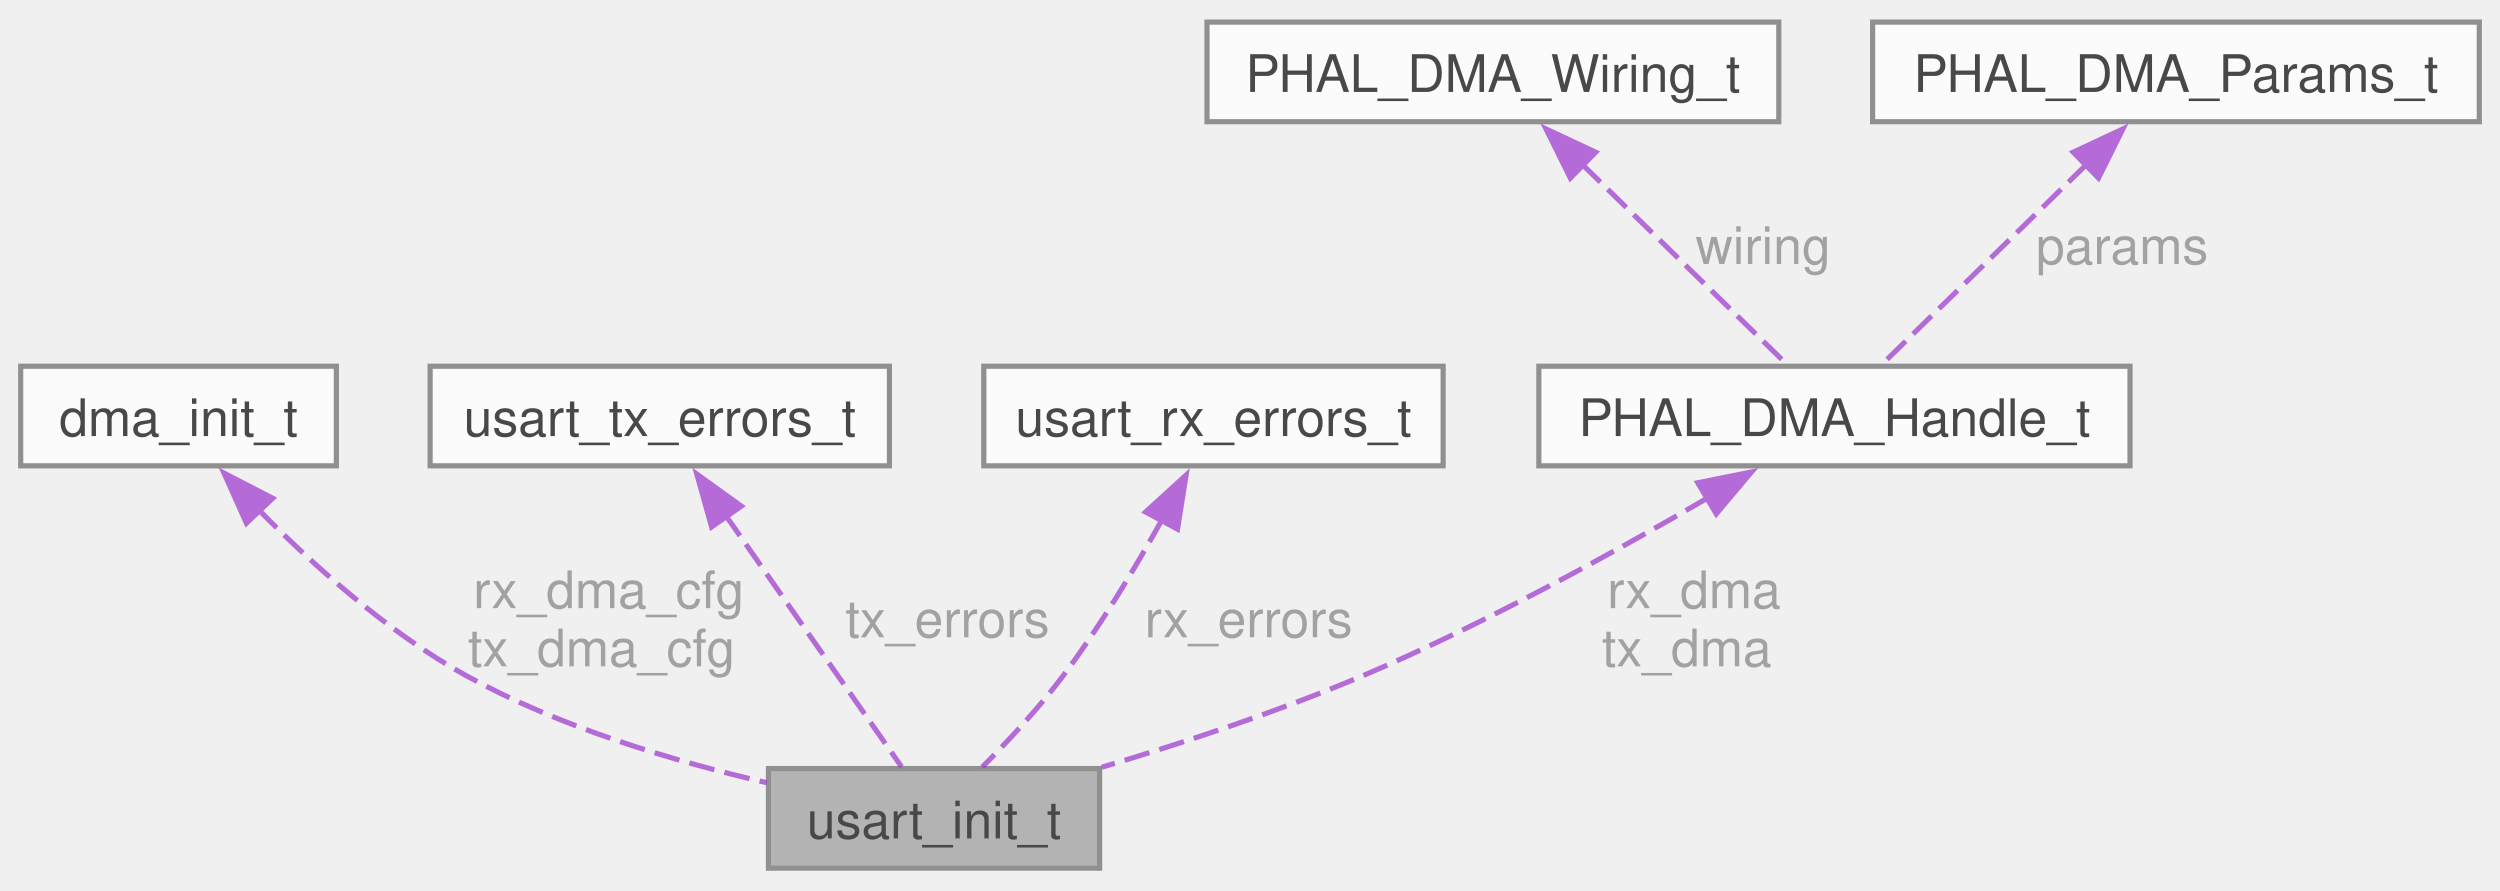
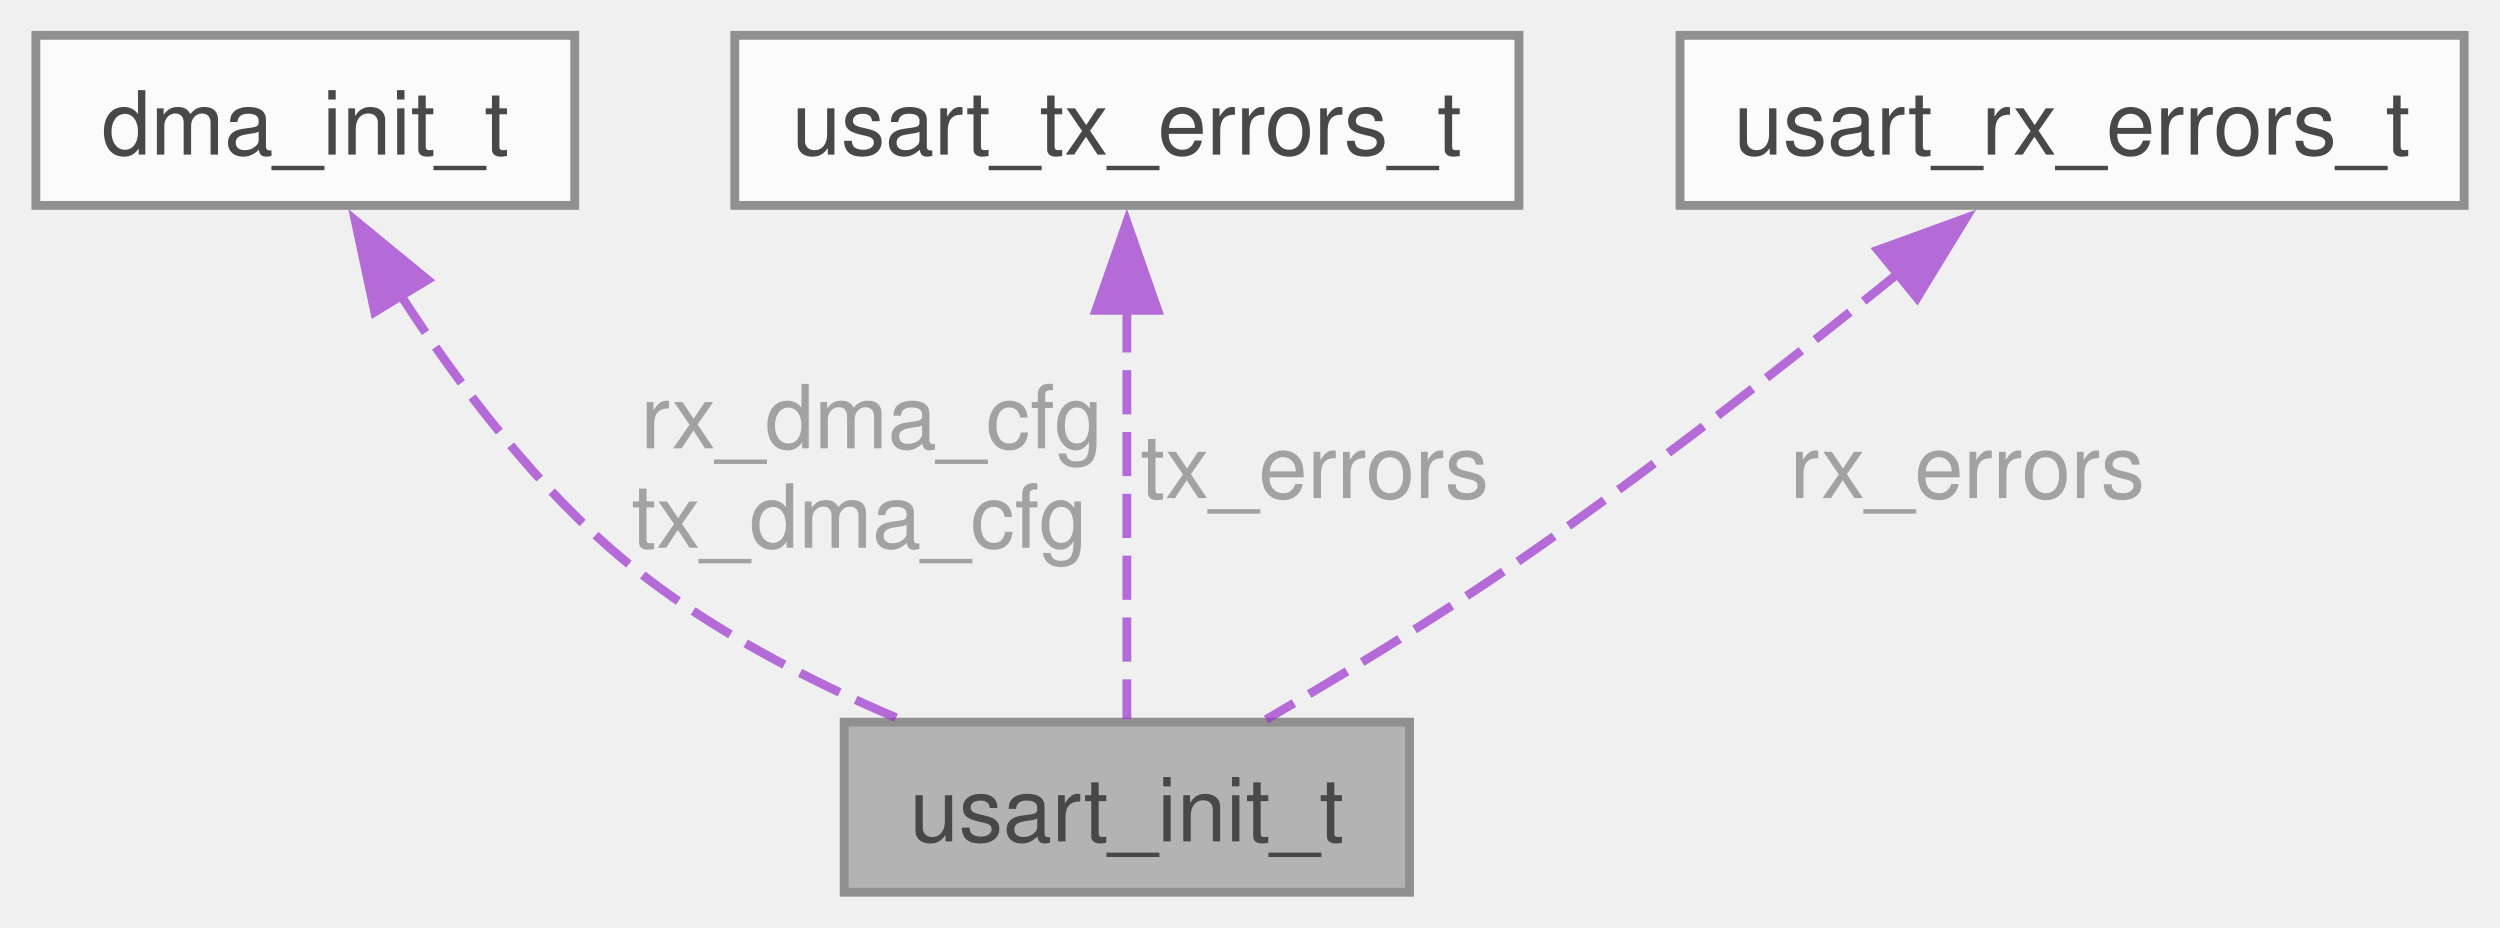
- <svg xmlns="http://www.w3.org/2000/svg" xmlns:xlink="http://www.w3.org/1999/xlink" width="483pt" height="172pt" viewBox="0.00 0.00 483.12 171.50">
+ <svg xmlns="http://www.w3.org/2000/svg" xmlns:xlink="http://www.w3.org/1999/xlink" width="283pt" height="105pt" viewBox="0.00 0.00 282.88 105.00">
  <svg id="main" version="1.1" xml:space="preserve">
    <style type="text/css">
.node, .edge {opacity: 0.7;}
.node.selected, .edge.selected {opacity: 1;}
.edge:hover path { stroke: red; }
.edge:hover polygon { stroke: red; fill: red; }
</style>
    <svg id="graph" class="graph">
-       <g id="graph0" class="graph" transform="scale(1 1) rotate(0) translate(4 167.5)">
+       <g id="graph0" class="graph" transform="scale(1 1) rotate(0) translate(4 101)">
        <g id="Node000001" class="node">
          <g id="a_Node000001">
            <a xlink:title=" ">
-               <polygon fill="#999999" stroke="#666666" points="208.5,-19.25 144.5,-19.25 144.5,0 208.5,0 208.5,-19.25" />
-               <text text-anchor="middle" x="176.5" y="-5.75" font-family="Helvetica,sans-Serif" font-size="10.00">usart_init_t</text>
+               <polygon fill="#999999" stroke="#666666" points="155.5,-19.25 91.5,-19.25 91.5,0 155.5,0 155.5,-19.25" />
+               <text text-anchor="middle" x="123.5" y="-5.75" font-family="Helvetica,sans-Serif" font-size="10.00">usart_init_t</text>
            </a>
          </g>
        </g>
        <g id="Node000002" class="node">
          <g id="a_Node000002">
            <a xlink:href="structdma__init__t.html" target="_top" xlink:title=" ">
              <polygon fill="white" stroke="#666666" points="61,-97 0,-97 0,-77.75 61,-77.75 61,-97" />
              <text text-anchor="middle" x="30.5" y="-83.5" font-family="Helvetica,sans-Serif" font-size="10.00">dma_init_t</text>
            </a>
          </g>
        </g>
        <g id="edge1_Node000001_Node000002" class="edge">
          <g id="a_edge1_Node000001_Node000002">
            <a xlink:title=" ">
-               <path fill="none" stroke="#9a32cd" stroke-dasharray="5,2" d="M45.93,-69.31C56.33,-58.74 70.87,-45.62 86,-37.25 104.06,-27.26 126.26,-20.65 144.16,-16.52" />
-               <polygon fill="#9a32cd" stroke="#9a32cd" points="43.62,-66.67 39.29,-76.34 48.7,-71.48 43.62,-66.67" />
+               <path fill="none" stroke="#9a32cd" stroke-dasharray="5,2" d="M41.34,-67.52C47.8,-57.54 56.74,-45.65 67,-37.25 75.98,-29.9 87.32,-24.04 97.48,-19.71" />
+               <polygon fill="#9a32cd" stroke="#9a32cd" points="38.36,-65.69 36.15,-76.05 44.34,-69.33 38.36,-65.69" />
            </a>
          </g>
-           <text text-anchor="middle" x="112.25" y="-50.25" font-family="Helvetica,sans-Serif" font-size="10.00" fill="grey"> rx_dma_cfg</text>
-           <text text-anchor="middle" x="112.25" y="-39" font-family="Helvetica,sans-Serif" font-size="10.00" fill="grey">tx_dma_cfg</text>
+           <text text-anchor="middle" x="93.25" y="-50.25" font-family="Helvetica,sans-Serif" font-size="10.00" fill="grey"> rx_dma_cfg</text>
+           <text text-anchor="middle" x="93.25" y="-39" font-family="Helvetica,sans-Serif" font-size="10.00" fill="grey">tx_dma_cfg</text>
        </g>
        <g id="Node000003" class="node">
          <g id="a_Node000003">
            <a xlink:href="structusart__tx__errors__t.html" target="_top" xlink:title=" ">
              <polygon fill="white" stroke="#666666" points="167.88,-97 79.12,-97 79.12,-77.75 167.88,-77.75 167.88,-97" />
              <text text-anchor="middle" x="123.5" y="-83.5" font-family="Helvetica,sans-Serif" font-size="10.00">usart_tx_errors_t</text>
            </a>
          </g>
        </g>
        <g id="edge2_Node000001_Node000003" class="edge">
          <g id="a_edge2_Node000001_Node000003">
            <a xlink:title=" ">
-               <path fill="none" stroke="#9a32cd" stroke-dasharray="5,2" d="M136.13,-68.33C146.87,-52.97 161.86,-31.55 170.22,-19.6" />
-               <polygon fill="#9a32cd" stroke="#9a32cd" points="133.52,-65.95 130.66,-76.15 139.26,-69.96 133.52,-65.95" />
+               <path fill="none" stroke="#9a32cd" stroke-dasharray="5,2" d="M123.5,-66.1C123.5,-50.95 123.5,-30.98 123.5,-19.6" />
+               <polygon fill="#9a32cd" stroke="#9a32cd" points="120,-65.87 123.5,-75.87 127,-65.87 120,-65.87" />
            </a>
          </g>
-           <text text-anchor="middle" x="177.72" y="-44.62" font-family="Helvetica,sans-Serif" font-size="10.00" fill="grey"> tx_errors</text>
+           <text text-anchor="middle" x="143.38" y="-44.62" font-family="Helvetica,sans-Serif" font-size="10.00" fill="grey"> tx_errors</text>
        </g>
        <g id="Node000004" class="node">
          <g id="a_Node000004">
            <a xlink:href="structusart__rx__errors__t.html" target="_top" xlink:title=" ">
              <polygon fill="white" stroke="#666666" points="274.88,-97 186.12,-97 186.12,-77.75 274.88,-77.75 274.88,-97" />
              <text text-anchor="middle" x="230.5" y="-83.5" font-family="Helvetica,sans-Serif" font-size="10.00">usart_rx_errors_t</text>
            </a>
          </g>
        </g>
        <g id="edge3_Node000001_Node000004" class="edge">
          <g id="a_edge3_Node000001_Node000004">
            <a xlink:title=" ">
-               <path fill="none" stroke="#9a32cd" stroke-dasharray="5,2" d="M220.59,-67.4C215.37,-58.01 208.59,-46.7 201.5,-37.25 196.78,-30.96 190.77,-24.52 185.82,-19.54" />
-               <polygon fill="#9a32cd" stroke="#9a32cd" points="217.38,-68.83 225.21,-75.97 223.55,-65.51 217.38,-68.83" />
+               <path fill="none" stroke="#9a32cd" stroke-dasharray="5,2" d="M210.8,-70.04C198.6,-60.18 182.46,-47.56 167.5,-37.25 158.38,-30.97 147.77,-24.53 139.26,-19.55" />
+               <polygon fill="#9a32cd" stroke="#9a32cd" points="208.52,-72.69 218.47,-76.31 212.95,-67.28 208.52,-72.69" />
            </a>
          </g>
-           <text text-anchor="middle" x="235.91" y="-44.62" font-family="Helvetica,sans-Serif" font-size="10.00" fill="grey"> rx_errors</text>
-         </g>
-         <g id="Node000005" class="node">
-           <g id="a_Node000005">
-             <a xlink:href="structPHAL__DMA__Handle__t.html" target="_top" xlink:title="A configured DMA transfer: fixed wiring + chosen parameters.">
-               <polygon fill="white" stroke="#666666" points="407.62,-97 293.38,-97 293.38,-77.75 407.62,-77.75 407.62,-97" />
-               <text text-anchor="middle" x="350.5" y="-83.5" font-family="Helvetica,sans-Serif" font-size="10.00">PHAL_DMA_Handle_t</text>
-             </a>
-           </g>
-         </g>
-         <g id="edge4_Node000001_Node000005" class="edge">
-           <g id="a_edge4_Node000001_Node000005">
-             <a xlink:title=" ">
-               <path fill="none" stroke="#9a32cd" stroke-dasharray="5,2" d="M326.11,-71.61C308.13,-61.12 282.83,-47.19 259.5,-37.25 243.21,-30.31 224.47,-24.15 208.93,-19.51" />
-               <polygon fill="#9a32cd" stroke="#9a32cd" points="324.09,-74.48 334.48,-76.56 327.66,-68.46 324.09,-74.48" />
-             </a>
-           </g>
-           <text text-anchor="middle" x="321.97" y="-50.25" font-family="Helvetica,sans-Serif" font-size="10.00" fill="grey"> rx_dma</text>
-           <text text-anchor="middle" x="321.97" y="-39" font-family="Helvetica,sans-Serif" font-size="10.00" fill="grey">tx_dma</text>
-         </g>
-         <g id="Node000006" class="node">
-           <g id="a_Node000006">
-             <a xlink:href="structPHAL__DMA__Wiring__t.html" target="_top" xlink:title="Fixed hardware wiring for one peripheral + direction's DMA use.">
-               <polygon fill="white" stroke="#666666" points="339.75,-163.5 229.25,-163.5 229.25,-144.25 339.75,-144.25 339.75,-163.5" />
-               <text text-anchor="middle" x="284.5" y="-150" font-family="Helvetica,sans-Serif" font-size="10.00">PHAL_DMA_Wiring_t</text>
-             </a>
-           </g>
-         </g>
-         <g id="edge5_Node000005_Node000006" class="edge">
-           <g id="a_edge5_Node000005_Node000006">
-             <a xlink:title=" ">
-               <path fill="none" stroke="#9a32cd" stroke-dasharray="5,2" d="M301.69,-136.08C314.39,-123.66 331.19,-107.25 341.4,-97.27" />
-               <polygon fill="#9a32cd" stroke="#9a32cd" points="299.47,-133.36 294.76,-142.85 304.36,-138.36 299.47,-133.36" />
-             </a>
-           </g>
-           <text text-anchor="middle" x="335.33" y="-116.75" font-family="Helvetica,sans-Serif" font-size="10.00" fill="grey"> wiring</text>
-         </g>
-         <g id="Node000007" class="node">
-           <g id="a_Node000007">
-             <a xlink:href="structPHAL__DMA__Params__t.html" target="_top" xlink:title="Per-transfer parameters (user can configure)">
-               <polygon fill="white" stroke="#666666" points="475.12,-163.5 357.88,-163.5 357.88,-144.25 475.12,-144.25 475.12,-163.5" />
-               <text text-anchor="middle" x="416.5" y="-150" font-family="Helvetica,sans-Serif" font-size="10.00">PHAL_DMA_Params_t</text>
-             </a>
-           </g>
-         </g>
-         <g id="edge6_Node000005_Node000007" class="edge">
-           <g id="a_edge6_Node000005_Node000007">
-             <a xlink:title=" ">
-               <path fill="none" stroke="#9a32cd" stroke-dasharray="5,2" d="M399.31,-136.08C386.61,-123.66 369.81,-107.25 359.6,-97.27" />
-               <polygon fill="#9a32cd" stroke="#9a32cd" points="396.64,-138.36 406.24,-142.85 401.53,-133.36 396.64,-138.36" />
-             </a>
-           </g>
-           <text text-anchor="middle" x="404.7" y="-116.75" font-family="Helvetica,sans-Serif" font-size="10.00" fill="grey"> params</text>
+           <text text-anchor="middle" x="217.26" y="-44.62" font-family="Helvetica,sans-Serif" font-size="10.00" fill="grey"> rx_errors</text>
        </g>
      </g>
    </svg>
  </svg>
  <style type="text/css">

[data-mouse-over-selected='false'] { opacity: 0.7; }
[data-mouse-over-selected='true']  { opacity: 1.0; }

</style>
</svg>
